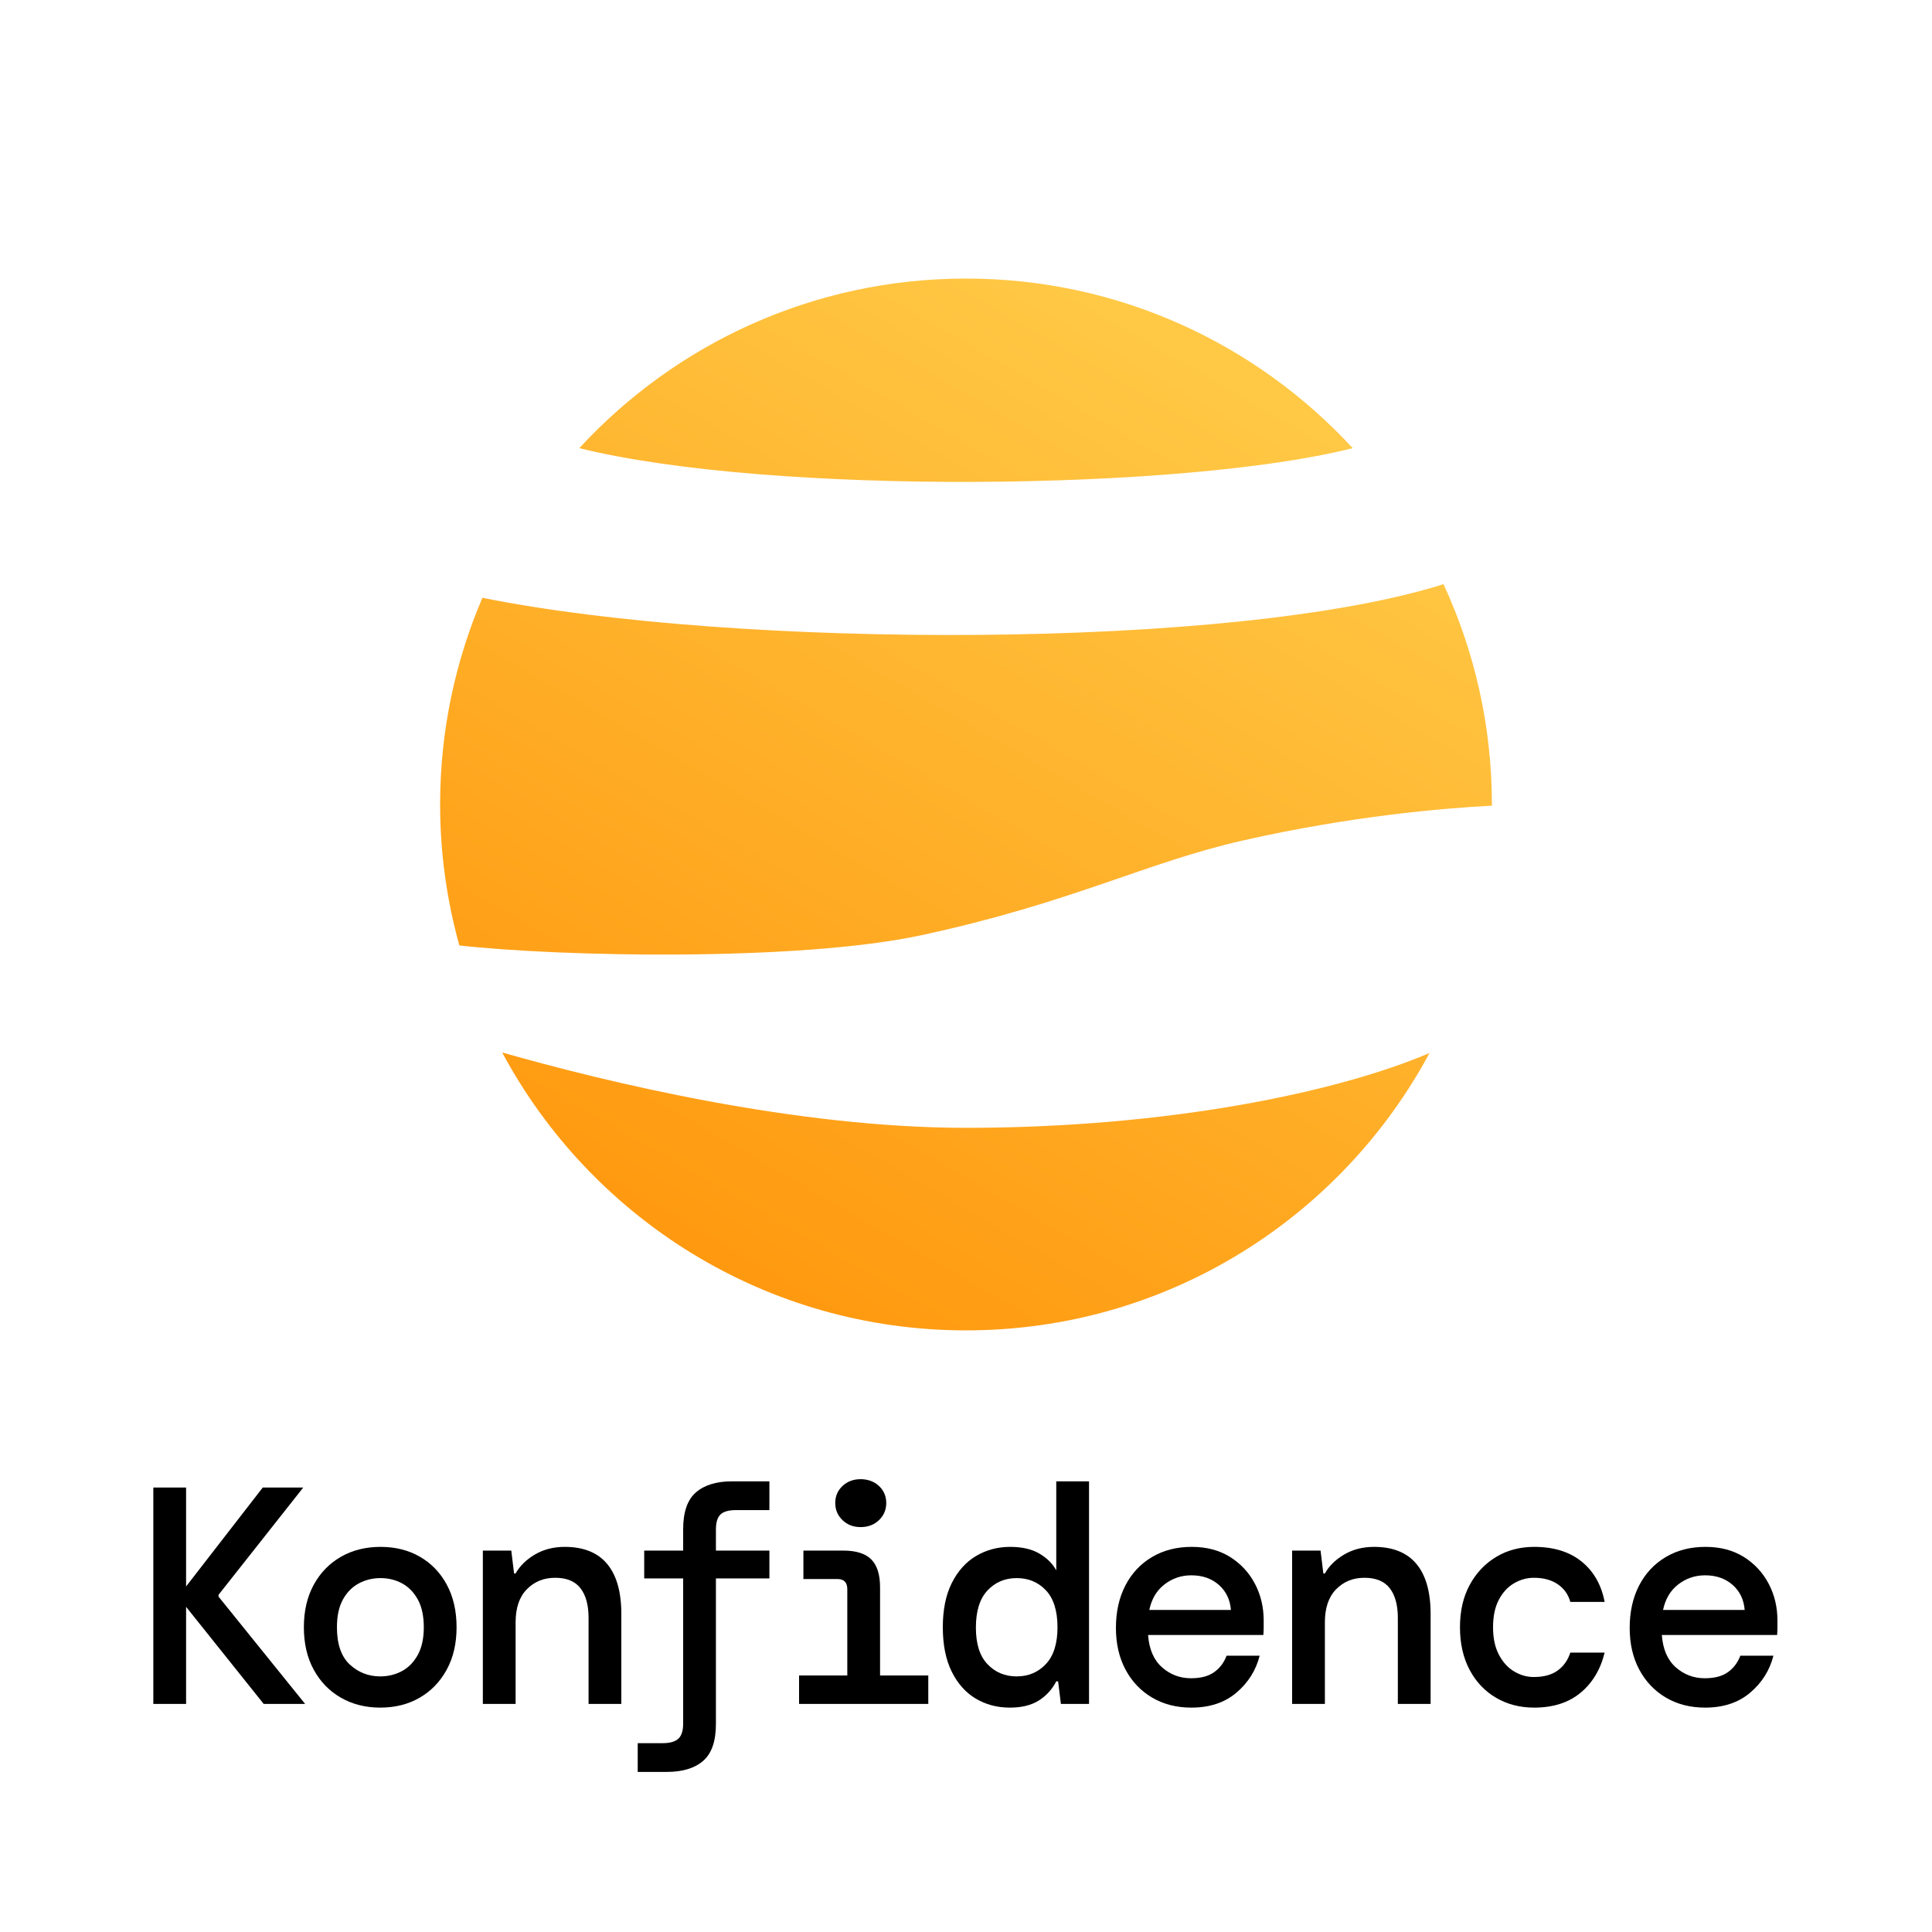
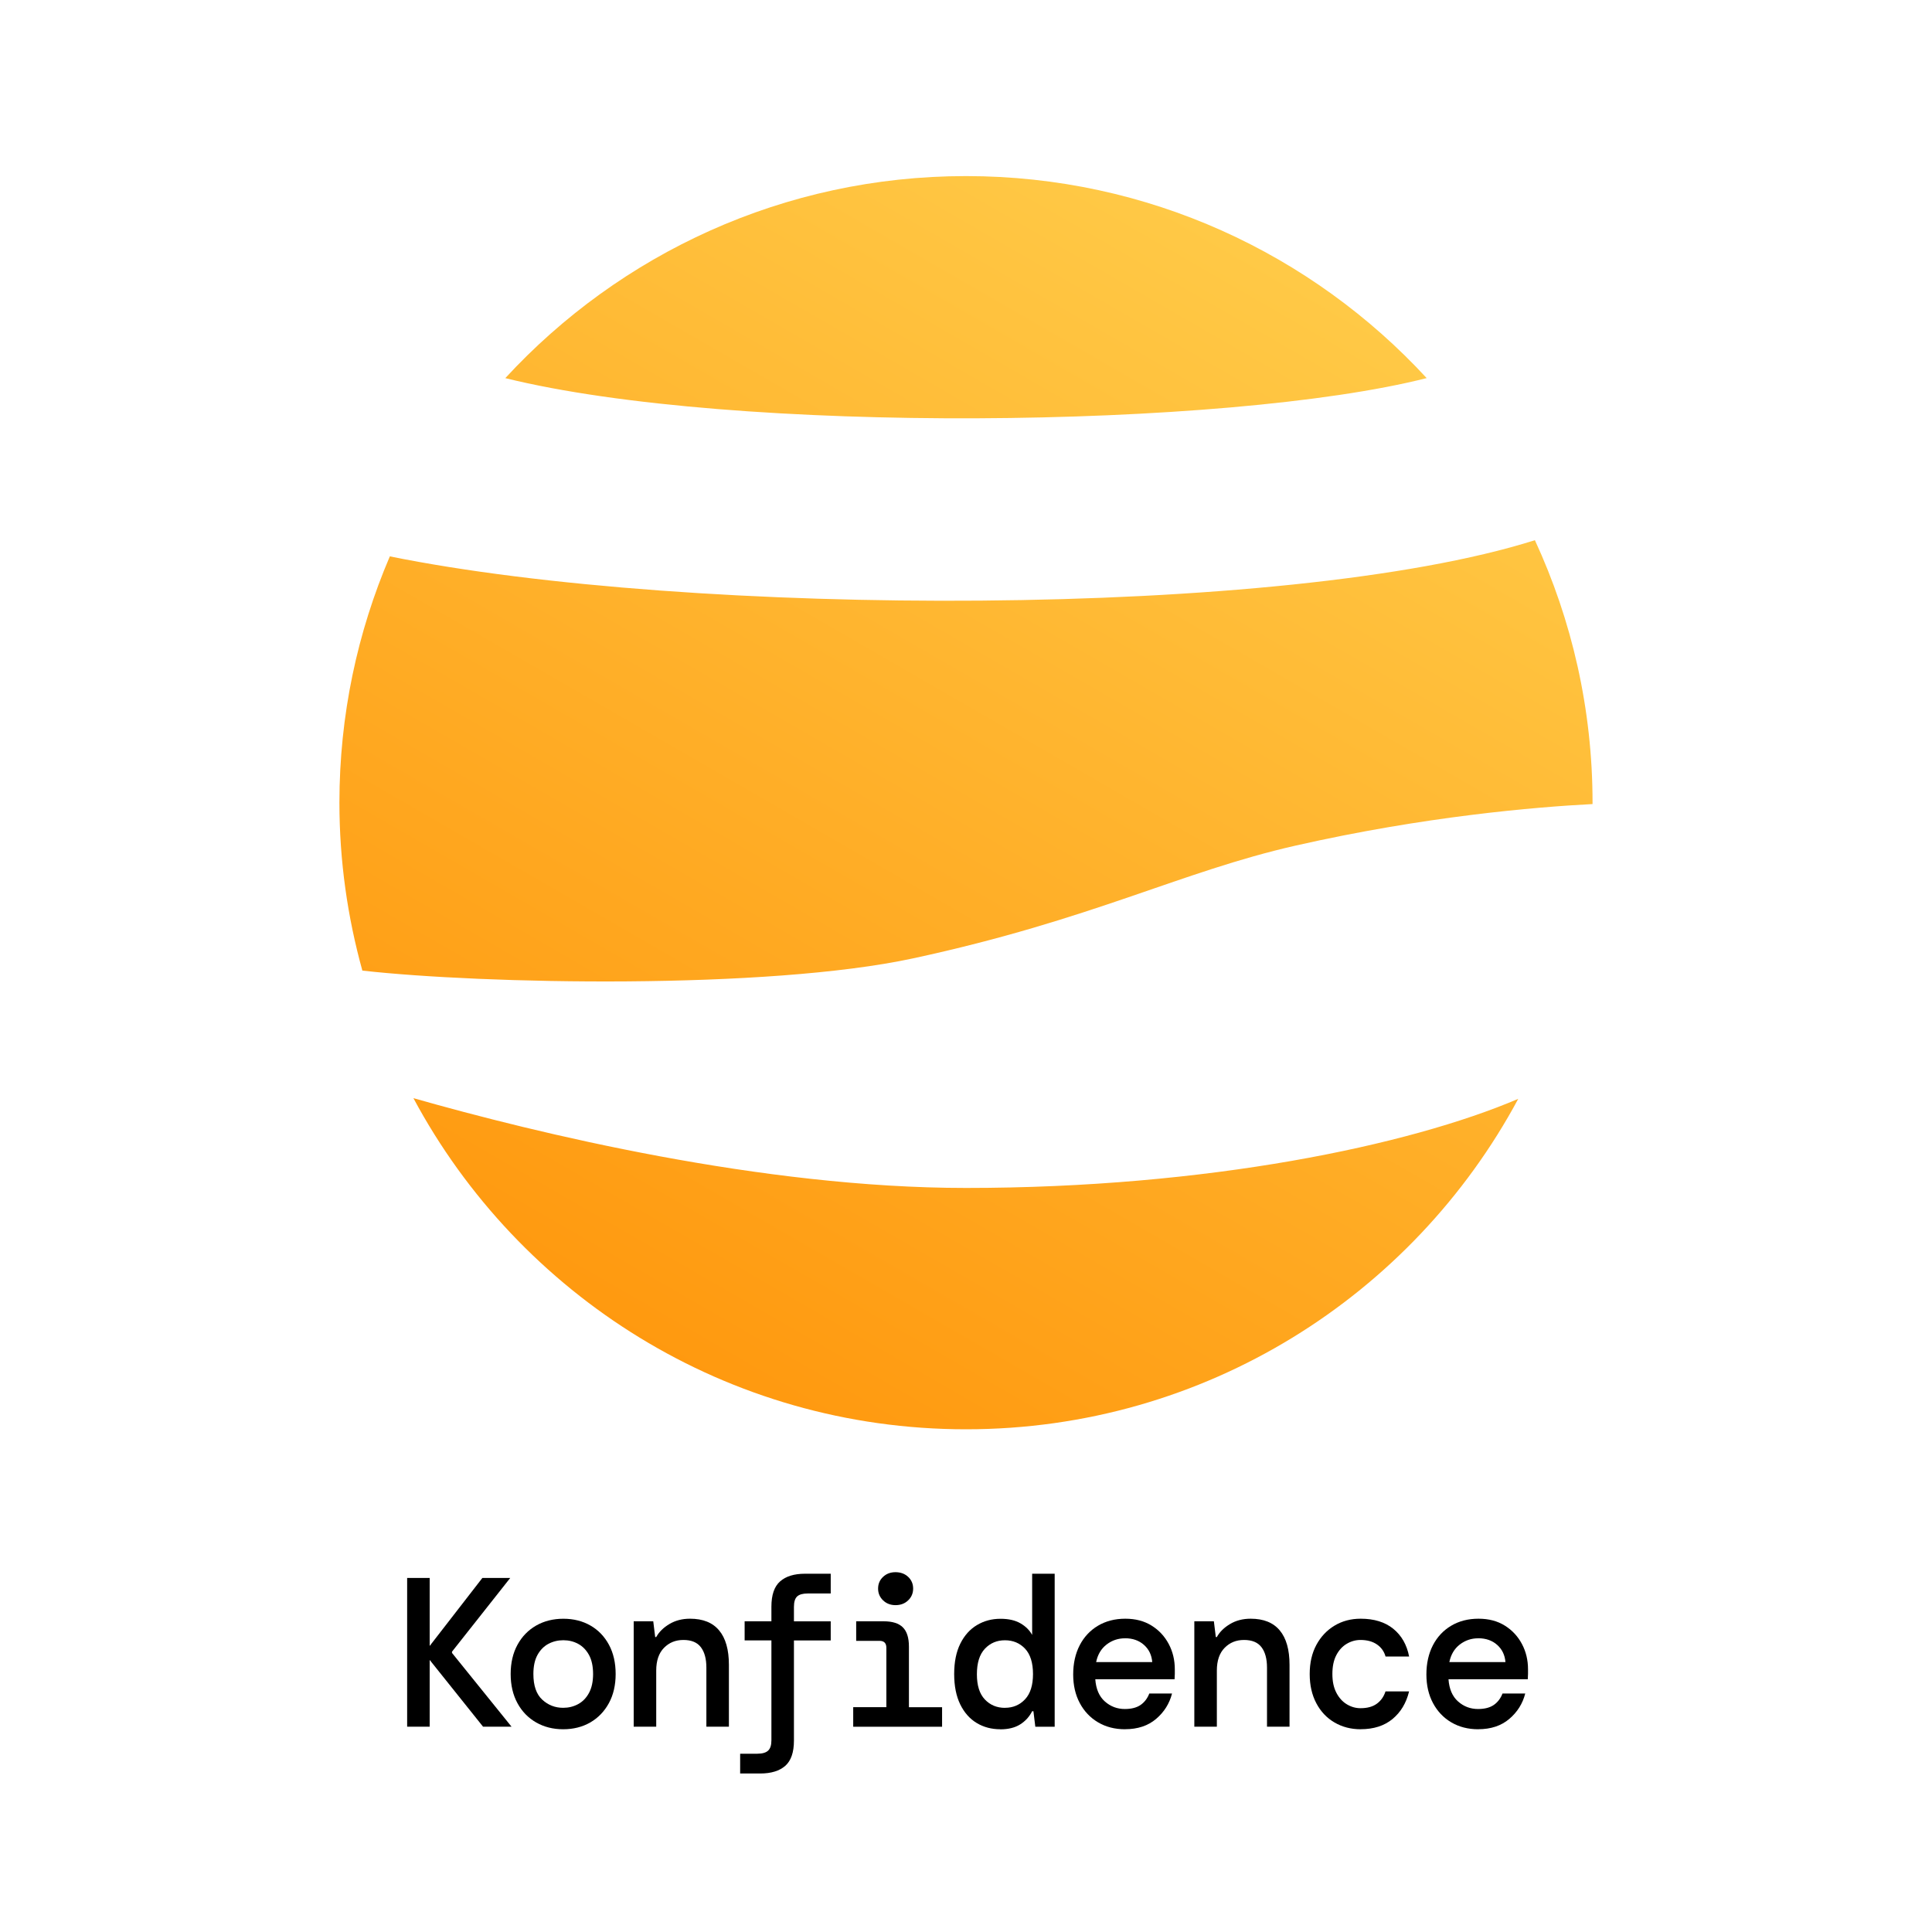
<svg xmlns="http://www.w3.org/2000/svg" xmlns:xlink="http://www.w3.org/1999/xlink" id="Layer_1" data-name="Layer 1" viewBox="0 0 500 500">
  <defs>
    <style>
      .cls-1 {
        fill: url(#linear-gradient-3);
      }

      .cls-2 {
        fill: url(#linear-gradient-2);
      }

      .cls-3 {
        fill: url(#linear-gradient);
      }
    </style>
-     <linearGradient id="linear-gradient" x1="141.27" y1="304.29" x2="277.4" y2="68.5" gradientUnits="userSpaceOnUse">
+     <linearGradient id="linear-gradient" x1="120.46" y1="322.22" x2="282.65" y2="41.31" gradientUnits="userSpaceOnUse">
      <stop offset="0" stop-color="#ff990f" />
      <stop offset="1" stop-color="#ffc946" />
    </linearGradient>
-     <linearGradient id="linear-gradient-2" x1="173.8" y1="323.07" x2="309.93" y2="87.28" xlink:href="#linear-gradient" />
-     <linearGradient id="linear-gradient-3" x1="209.03" y1="343.41" x2="345.16" y2="107.62" xlink:href="#linear-gradient" />
+     <linearGradient id="linear-gradient-2" x1="159.21" y1="344.59" x2="321.4" y2="63.68" xlink:href="#linear-gradient" />
+     <linearGradient id="linear-gradient-3" x1="201.19" y1="368.83" x2="363.37" y2="87.91" xlink:href="#linear-gradient" />
  </defs>
  <g>
-     <path class="cls-3" d="M350.07,115.97c-24.87-26.97-60.49-43.88-100.07-43.88s-75.21,16.91-100.08,43.89c49.66,12.27,156.82,11.01,200.15,0Z" />
-     <path class="cls-2" d="M373.59,151.18c-54.14,17.14-183.72,16.7-248.74,3.52-7.03,16.43-10.95,34.5-10.95,53.5,0,12.64,1.76,24.87,4.98,36.48,26.01,2.93,87.83,4.2,119.68-2.67,38.99-8.42,57.97-18.8,83.08-24.49,27.99-6.35,52-8.37,64.46-9.01,0-.1,0-.2,0-.3,0-20.37-4.5-39.67-12.52-57.02Z" />
-     <path class="cls-1" d="M129.96,272.37c22.93,42.8,68.08,71.93,120.04,71.93s97-29.06,119.96-71.78c-23.68,10.11-67.52,19.36-119.96,19.36-44.36,0-93.28-11.89-120.04-19.5Z" />
+     <path class="cls-3" d="M369.22,97.85c-29.63-32.13-72.07-52.28-119.22-52.28s-89.6,20.15-119.23,52.29c59.16,14.61,186.83,13.11,238.46-.01Z" />
+     <path class="cls-2" d="M397.24,139.8c-64.51,20.42-218.88,19.89-296.35,4.19-8.38,19.57-13.05,41.1-13.05,63.74,0,15.06,2.1,29.62,5.94,43.46,30.99,3.49,104.64,5.01,142.59-3.18,46.46-10.03,69.07-22.4,98.98-29.18,33.35-7.56,61.96-9.97,76.8-10.74,0-.12,0-.24,0-.36,0-24.26-5.37-47.26-14.92-67.93Z" />
+     <path class="cls-1" d="M106.99,284.2c27.32,51,81.11,85.7,143.01,85.7s115.57-34.62,142.92-85.52c-28.21,12.05-80.44,23.06-142.92,23.06-52.85,0-111.13-14.17-143.01-23.24Z" />
  </g>
  <g>
-     <path d="M39.68,440.97v-56h8.48v25.6l19.84-25.6h10.48l-21.92,27.76v.48l22.4,27.76h-10.72l-20.08-25.12v25.12h-8.48Z" />
-     <path d="M98.4,441.93c-3.79,0-7.17-.85-10.16-2.56-2.99-1.71-5.33-4.12-7.04-7.24-1.71-3.12-2.56-6.79-2.56-11s.85-7.88,2.56-11c1.71-3.12,4.05-5.53,7.04-7.24,2.99-1.71,6.4-2.56,10.24-2.56s7.24.85,10.2,2.56,5.28,4.12,6.96,7.24c1.68,3.12,2.52,6.79,2.52,11s-.85,7.88-2.56,11c-1.71,3.12-4.04,5.53-7,7.24-2.96,1.71-6.36,2.56-10.2,2.56ZM98.4,433.85c2.03,0,3.89-.45,5.6-1.36,1.71-.91,3.08-2.31,4.12-4.2s1.56-4.28,1.56-7.16-.52-5.33-1.56-7.2c-1.04-1.87-2.4-3.25-4.08-4.16-1.68-.91-3.53-1.36-5.56-1.36s-3.89.45-5.6,1.36c-1.71.91-3.08,2.29-4.12,4.16-1.04,1.87-1.56,4.27-1.56,7.2,0,4.37,1.11,7.59,3.32,9.64,2.21,2.05,4.84,3.08,7.88,3.08Z" />
-     <path d="M124.96,440.97v-39.68h7.36l.72,5.92h.4c1.07-1.92,2.72-3.55,4.96-4.88,2.24-1.33,4.83-2,7.76-2,4.85,0,8.51,1.47,10.96,4.4,2.45,2.93,3.68,7.25,3.68,12.96v23.28h-8.48v-22.24c0-3.31-.69-5.87-2.08-7.68-1.39-1.81-3.57-2.72-6.56-2.72s-5.37.99-7.32,2.96c-1.95,1.97-2.92,4.83-2.92,8.56v21.12h-8.48Z" />
-     <path d="M165.04,458.57v-7.44h6.48c1.87,0,3.21-.39,4.04-1.16.83-.77,1.24-2.07,1.24-3.88v-37.6h-10.08v-7.2h10.08v-5.52c0-4.43,1.09-7.6,3.28-9.52,2.19-1.92,5.31-2.88,9.36-2.88h9.68v7.44h-8.64c-1.87,0-3.2.37-4,1.12-.8.75-1.2,2.05-1.2,3.92v5.44h13.84v7.2h-13.84v37.68c0,4.43-1.09,7.6-3.28,9.52-2.19,1.92-5.33,2.88-9.44,2.88h-7.52Z" />
-     <path d="M206.8,440.97v-7.36h12.48v-22.32c0-1.76-.85-2.64-2.56-2.64h-8.8v-7.36h10.32c3.31,0,5.72.76,7.24,2.28s2.28,3.93,2.28,7.24v22.8h12.48v7.36h-33.44ZM222.72,395.21c-1.87,0-3.43-.6-4.68-1.8-1.25-1.2-1.88-2.68-1.88-4.44s.63-3.23,1.88-4.4c1.25-1.17,2.81-1.76,4.68-1.76s3.51.59,4.76,1.76c1.25,1.17,1.88,2.64,1.88,4.4s-.63,3.24-1.88,4.44c-1.25,1.2-2.84,1.8-4.76,1.8Z" />
-     <path d="M261.36,441.93c-3.31,0-6.27-.79-8.88-2.36-2.61-1.57-4.68-3.91-6.2-7-1.52-3.09-2.28-6.91-2.28-11.44s.77-8.35,2.32-11.44c1.55-3.09,3.64-5.43,6.28-7,2.64-1.57,5.59-2.36,8.84-2.36,3.04,0,5.55.57,7.52,1.72,1.97,1.15,3.44,2.6,4.4,4.36v-23.04h8.48v57.6h-7.28l-.72-5.84h-.48c-1.07,2.08-2.57,3.73-4.52,4.96-1.95,1.23-4.44,1.84-7.48,1.84ZM263.12,433.85c3.04,0,5.56-1.07,7.56-3.2s3-5.31,3-9.52-1-7.45-3-9.56c-2-2.11-4.52-3.16-7.56-3.16s-5.56,1.07-7.56,3.2c-2,2.13-3,5.33-3,9.6s1,7.37,3,9.48c2,2.11,4.52,3.16,7.56,3.16Z" />
-     <path d="M308.32,441.93c-3.84,0-7.23-.87-10.16-2.6-2.93-1.73-5.23-4.15-6.88-7.24-1.65-3.09-2.48-6.69-2.48-10.8s.81-7.81,2.44-10.96c1.63-3.15,3.92-5.6,6.88-7.36s6.39-2.64,10.28-2.64,7.15.87,9.92,2.6c2.77,1.73,4.92,4.04,6.44,6.92,1.52,2.88,2.28,6.05,2.28,9.52v1.72c0,.61-.03,1.29-.08,2.04h-29.84c.27,3.68,1.47,6.47,3.6,8.36,2.13,1.89,4.64,2.84,7.52,2.84,2.51,0,4.49-.52,5.96-1.56,1.47-1.04,2.55-2.46,3.24-4.28h8.56c-.96,3.79-2.96,6.97-6,9.56-3.04,2.59-6.93,3.88-11.68,3.88ZM308.32,407.69c-2.61,0-4.93.79-6.96,2.36-2.03,1.57-3.33,3.77-3.92,6.6h21.12c-.21-2.67-1.25-4.83-3.12-6.48-1.87-1.65-4.24-2.48-7.12-2.48Z" />
-     <path d="M334.4,440.97v-39.68h7.36l.72,5.92h.4c1.07-1.92,2.72-3.55,4.96-4.88,2.24-1.33,4.83-2,7.76-2,4.85,0,8.51,1.47,10.96,4.4,2.45,2.93,3.68,7.25,3.68,12.96v23.28h-8.48v-22.24c0-3.31-.69-5.87-2.08-7.68-1.39-1.81-3.57-2.72-6.56-2.72s-5.37.99-7.32,2.96c-1.95,1.97-2.92,4.83-2.92,8.56v21.12h-8.48Z" />
-     <path d="M397.04,441.93c-3.68,0-6.97-.85-9.88-2.56-2.91-1.71-5.19-4.12-6.84-7.24-1.65-3.12-2.48-6.79-2.48-11s.84-7.87,2.52-10.96c1.68-3.09,3.96-5.51,6.84-7.24,2.88-1.73,6.16-2.6,9.84-2.6,5.07,0,9.16,1.27,12.28,3.8s5.11,6.01,5.96,10.44h-8.88c-.53-1.92-1.61-3.44-3.24-4.56-1.63-1.12-3.69-1.68-6.2-1.68-1.81,0-3.53.48-5.16,1.44-1.63.96-2.93,2.39-3.92,4.28-.99,1.89-1.48,4.25-1.48,7.08s.49,5.12,1.48,7.04c.99,1.92,2.29,3.38,3.92,4.36,1.63.99,3.35,1.48,5.16,1.48,2.56,0,4.61-.56,6.16-1.68,1.55-1.12,2.64-2.67,3.28-4.64h8.88c-1.07,4.38-3.15,7.84-6.24,10.4-3.09,2.56-7.09,3.84-12,3.84Z" />
-     <path d="M441.28,441.93c-3.84,0-7.23-.87-10.16-2.6-2.93-1.73-5.23-4.15-6.88-7.24-1.65-3.09-2.48-6.69-2.48-10.8s.81-7.81,2.44-10.96c1.63-3.15,3.92-5.6,6.88-7.36s6.39-2.64,10.28-2.64,7.15.87,9.92,2.6c2.77,1.73,4.92,4.04,6.44,6.92,1.52,2.88,2.28,6.05,2.28,9.52v1.72c0,.61-.03,1.29-.08,2.04h-29.84c.27,3.68,1.47,6.47,3.6,8.36,2.13,1.89,4.64,2.84,7.52,2.84,2.51,0,4.49-.52,5.96-1.56,1.47-1.04,2.55-2.46,3.24-4.28h8.56c-.96,3.79-2.96,6.97-6,9.56-3.04,2.59-6.93,3.88-11.68,3.88ZM441.28,407.69c-2.61,0-4.93.79-6.96,2.36-2.03,1.57-3.33,3.77-3.92,6.6h21.12c-.21-2.67-1.25-4.83-3.12-6.48-1.87-1.65-4.24-2.48-7.12-2.48Z" />
+     <path d="M105.37,446.87v-38.5h5.83v17.6l13.64-17.6h7.21l-15.07,19.08v.33l15.4,19.08h-7.37l-13.81-17.27v17.27h-5.83Z" />
+     <path d="M145.74,447.53c-2.6,0-4.93-.59-6.98-1.76-2.05-1.17-3.67-2.83-4.84-4.98-1.17-2.15-1.76-4.67-1.76-7.56s.59-5.42,1.76-7.56c1.17-2.15,2.79-3.8,4.84-4.98,2.05-1.17,4.4-1.76,7.04-1.76s4.98.59,7.01,1.76c2.04,1.17,3.63,2.83,4.79,4.98,1.15,2.14,1.73,4.67,1.73,7.56s-.59,5.42-1.76,7.56c-1.17,2.14-2.78,3.8-4.81,4.98-2.04,1.17-4.37,1.76-7.01,1.76ZM145.74,441.98c1.39,0,2.68-.31,3.85-.94,1.17-.62,2.12-1.59,2.83-2.89.71-1.3,1.07-2.94,1.07-4.92s-.36-3.67-1.07-4.95c-.72-1.28-1.65-2.24-2.81-2.86-1.15-.62-2.43-.93-3.82-.93s-2.68.31-3.85.93c-1.17.62-2.12,1.58-2.83,2.86-.71,1.28-1.07,2.93-1.07,4.95,0,3.01.76,5.22,2.28,6.63,1.52,1.41,3.33,2.12,5.42,2.12Z" />
+     <path d="M164,446.87v-27.28h5.06l.5,4.07h.27c.73-1.32,1.87-2.44,3.41-3.36,1.54-.92,3.32-1.38,5.34-1.38,3.34,0,5.85,1.01,7.53,3.03,1.69,2.02,2.53,4.99,2.53,8.91v16h-5.83v-15.29c0-2.27-.48-4.03-1.43-5.28-.95-1.25-2.46-1.87-4.51-1.87s-3.69.68-5.03,2.04c-1.34,1.36-2.01,3.32-2.01,5.89v14.52h-5.83Z" />
+     <path d="M191.55,458.97v-5.11h4.46c1.28,0,2.21-.27,2.78-.8.57-.53.85-1.42.85-2.67v-25.85h-6.93v-4.95h6.93v-3.79c0-3.04.75-5.22,2.25-6.54,1.5-1.32,3.65-1.98,6.44-1.98h6.66v5.11h-5.94c-1.28,0-2.2.26-2.75.77-.55.51-.83,1.41-.83,2.7v3.74h9.52v4.95h-9.52v25.91c0,3.04-.75,5.22-2.25,6.54-1.5,1.32-3.67,1.98-6.49,1.98h-5.17Z" />
+     <path d="M220.81,446.87v-5.06h8.58v-15.35c0-1.21-.59-1.81-1.76-1.81h-6.05v-5.06h7.1c2.27,0,3.93.52,4.98,1.57s1.57,2.71,1.57,4.98v15.68h8.58v5.06h-22.99ZM231.76,415.41c-1.28,0-2.36-.41-3.22-1.24-.86-.83-1.29-1.84-1.29-3.05s.43-2.22,1.29-3.03c.86-.81,1.93-1.21,3.22-1.21s2.41.4,3.27,1.21c.86.81,1.29,1.82,1.29,3.03s-.43,2.23-1.29,3.05c-.86.83-1.95,1.24-3.27,1.24Z" />
+     <path d="M258.87,447.53c-2.27,0-4.31-.54-6.1-1.62-1.8-1.08-3.22-2.69-4.26-4.81-1.04-2.13-1.57-4.75-1.57-7.86s.53-5.74,1.59-7.87c1.06-2.13,2.5-3.73,4.32-4.81,1.81-1.08,3.84-1.62,6.08-1.62,2.09,0,3.81.39,5.17,1.18,1.36.79,2.36,1.79,3.02,3v-15.84h5.83v39.6h-5.01l-.49-4.01h-.33c-.73,1.43-1.77,2.57-3.11,3.41-1.34.84-3.05,1.27-5.14,1.27ZM260.08,441.98c2.09,0,3.82-.73,5.2-2.2s2.06-3.65,2.06-6.54-.69-5.12-2.06-6.57c-1.38-1.45-3.11-2.17-5.2-2.17s-3.82.73-5.2,2.2-2.06,3.67-2.06,6.6.69,5.07,2.06,6.52c1.38,1.45,3.11,2.17,5.2,2.17Z" />
+     <path d="M291.16,447.53c-2.64,0-4.97-.6-6.98-1.79-2.02-1.19-3.59-2.85-4.73-4.98-1.14-2.13-1.71-4.6-1.71-7.42s.56-5.37,1.68-7.54c1.12-2.16,2.7-3.85,4.73-5.06,2.04-1.21,4.39-1.82,7.07-1.82s4.91.6,6.82,1.79c1.91,1.19,3.38,2.78,4.43,4.76,1.05,1.98,1.57,4.16,1.57,6.54v1.18c0,.42-.02.89-.06,1.4h-20.52c.18,2.53,1.01,4.45,2.48,5.75,1.47,1.3,3.19,1.95,5.17,1.95,1.72,0,3.09-.36,4.1-1.07,1.01-.71,1.75-1.7,2.23-2.94h5.88c-.66,2.6-2.03,4.79-4.12,6.57-2.09,1.78-4.77,2.67-8.03,2.67ZM291.16,423.99c-1.8,0-3.39.54-4.79,1.62-1.39,1.08-2.29,2.59-2.69,4.54h14.52c-.15-1.83-.86-3.32-2.15-4.46-1.28-1.14-2.92-1.71-4.9-1.71Z" />
+     <path d="M309.09,446.87v-27.28h5.06l.5,4.07h.27c.73-1.32,1.87-2.44,3.41-3.36,1.54-.92,3.32-1.38,5.34-1.38,3.34,0,5.85,1.01,7.53,3.03,1.69,2.02,2.53,4.99,2.53,8.91v16h-5.83v-15.29c0-2.27-.48-4.03-1.43-5.28-.95-1.25-2.46-1.87-4.51-1.87s-3.69.68-5.03,2.04c-1.34,1.36-2.01,3.32-2.01,5.89v14.52h-5.83Z" />
+     <path d="M352.15,447.53c-2.53,0-4.79-.59-6.79-1.76-2-1.17-3.57-2.83-4.7-4.98-1.14-2.15-1.71-4.67-1.71-7.56s.58-5.41,1.73-7.54c1.15-2.13,2.72-3.79,4.7-4.98s4.23-1.79,6.76-1.79c3.48,0,6.3.87,8.44,2.61s3.51,4.13,4.1,7.18h-6.1c-.37-1.32-1.11-2.36-2.23-3.13-1.12-.77-2.54-1.16-4.26-1.16-1.25,0-2.43.33-3.55.99-1.12.66-2.02,1.64-2.7,2.94-.68,1.3-1.02,2.92-1.02,4.87s.34,3.52,1.02,4.84c.68,1.32,1.58,2.32,2.7,3,1.12.68,2.3,1.02,3.55,1.02,1.76,0,3.17-.38,4.23-1.16,1.06-.77,1.81-1.83,2.25-3.19h6.1c-.73,3.01-2.16,5.39-4.29,7.15-2.13,1.76-4.88,2.64-8.25,2.64Z" />
+     <path d="M382.57,447.53c-2.64,0-4.97-.6-6.98-1.79-2.02-1.19-3.59-2.85-4.73-4.98-1.14-2.13-1.71-4.6-1.71-7.42s.56-5.37,1.68-7.54c1.12-2.16,2.7-3.85,4.73-5.06,2.04-1.21,4.39-1.82,7.07-1.82s4.91.6,6.82,1.79c1.91,1.19,3.38,2.78,4.43,4.76,1.05,1.98,1.57,4.16,1.57,6.54v1.18c0,.42-.02.89-.06,1.4h-20.52c.18,2.53,1.01,4.45,2.48,5.75,1.47,1.3,3.19,1.95,5.17,1.95,1.72,0,3.09-.36,4.1-1.07,1.01-.71,1.75-1.7,2.23-2.94h5.88c-.66,2.6-2.03,4.79-4.12,6.57-2.09,1.78-4.77,2.67-8.03,2.67ZM382.57,423.99c-1.8,0-3.39.54-4.79,1.62-1.39,1.08-2.29,2.59-2.69,4.54h14.52c-.15-1.83-.86-3.32-2.15-4.46-1.28-1.14-2.92-1.71-4.9-1.71Z" />
  </g>
</svg>
